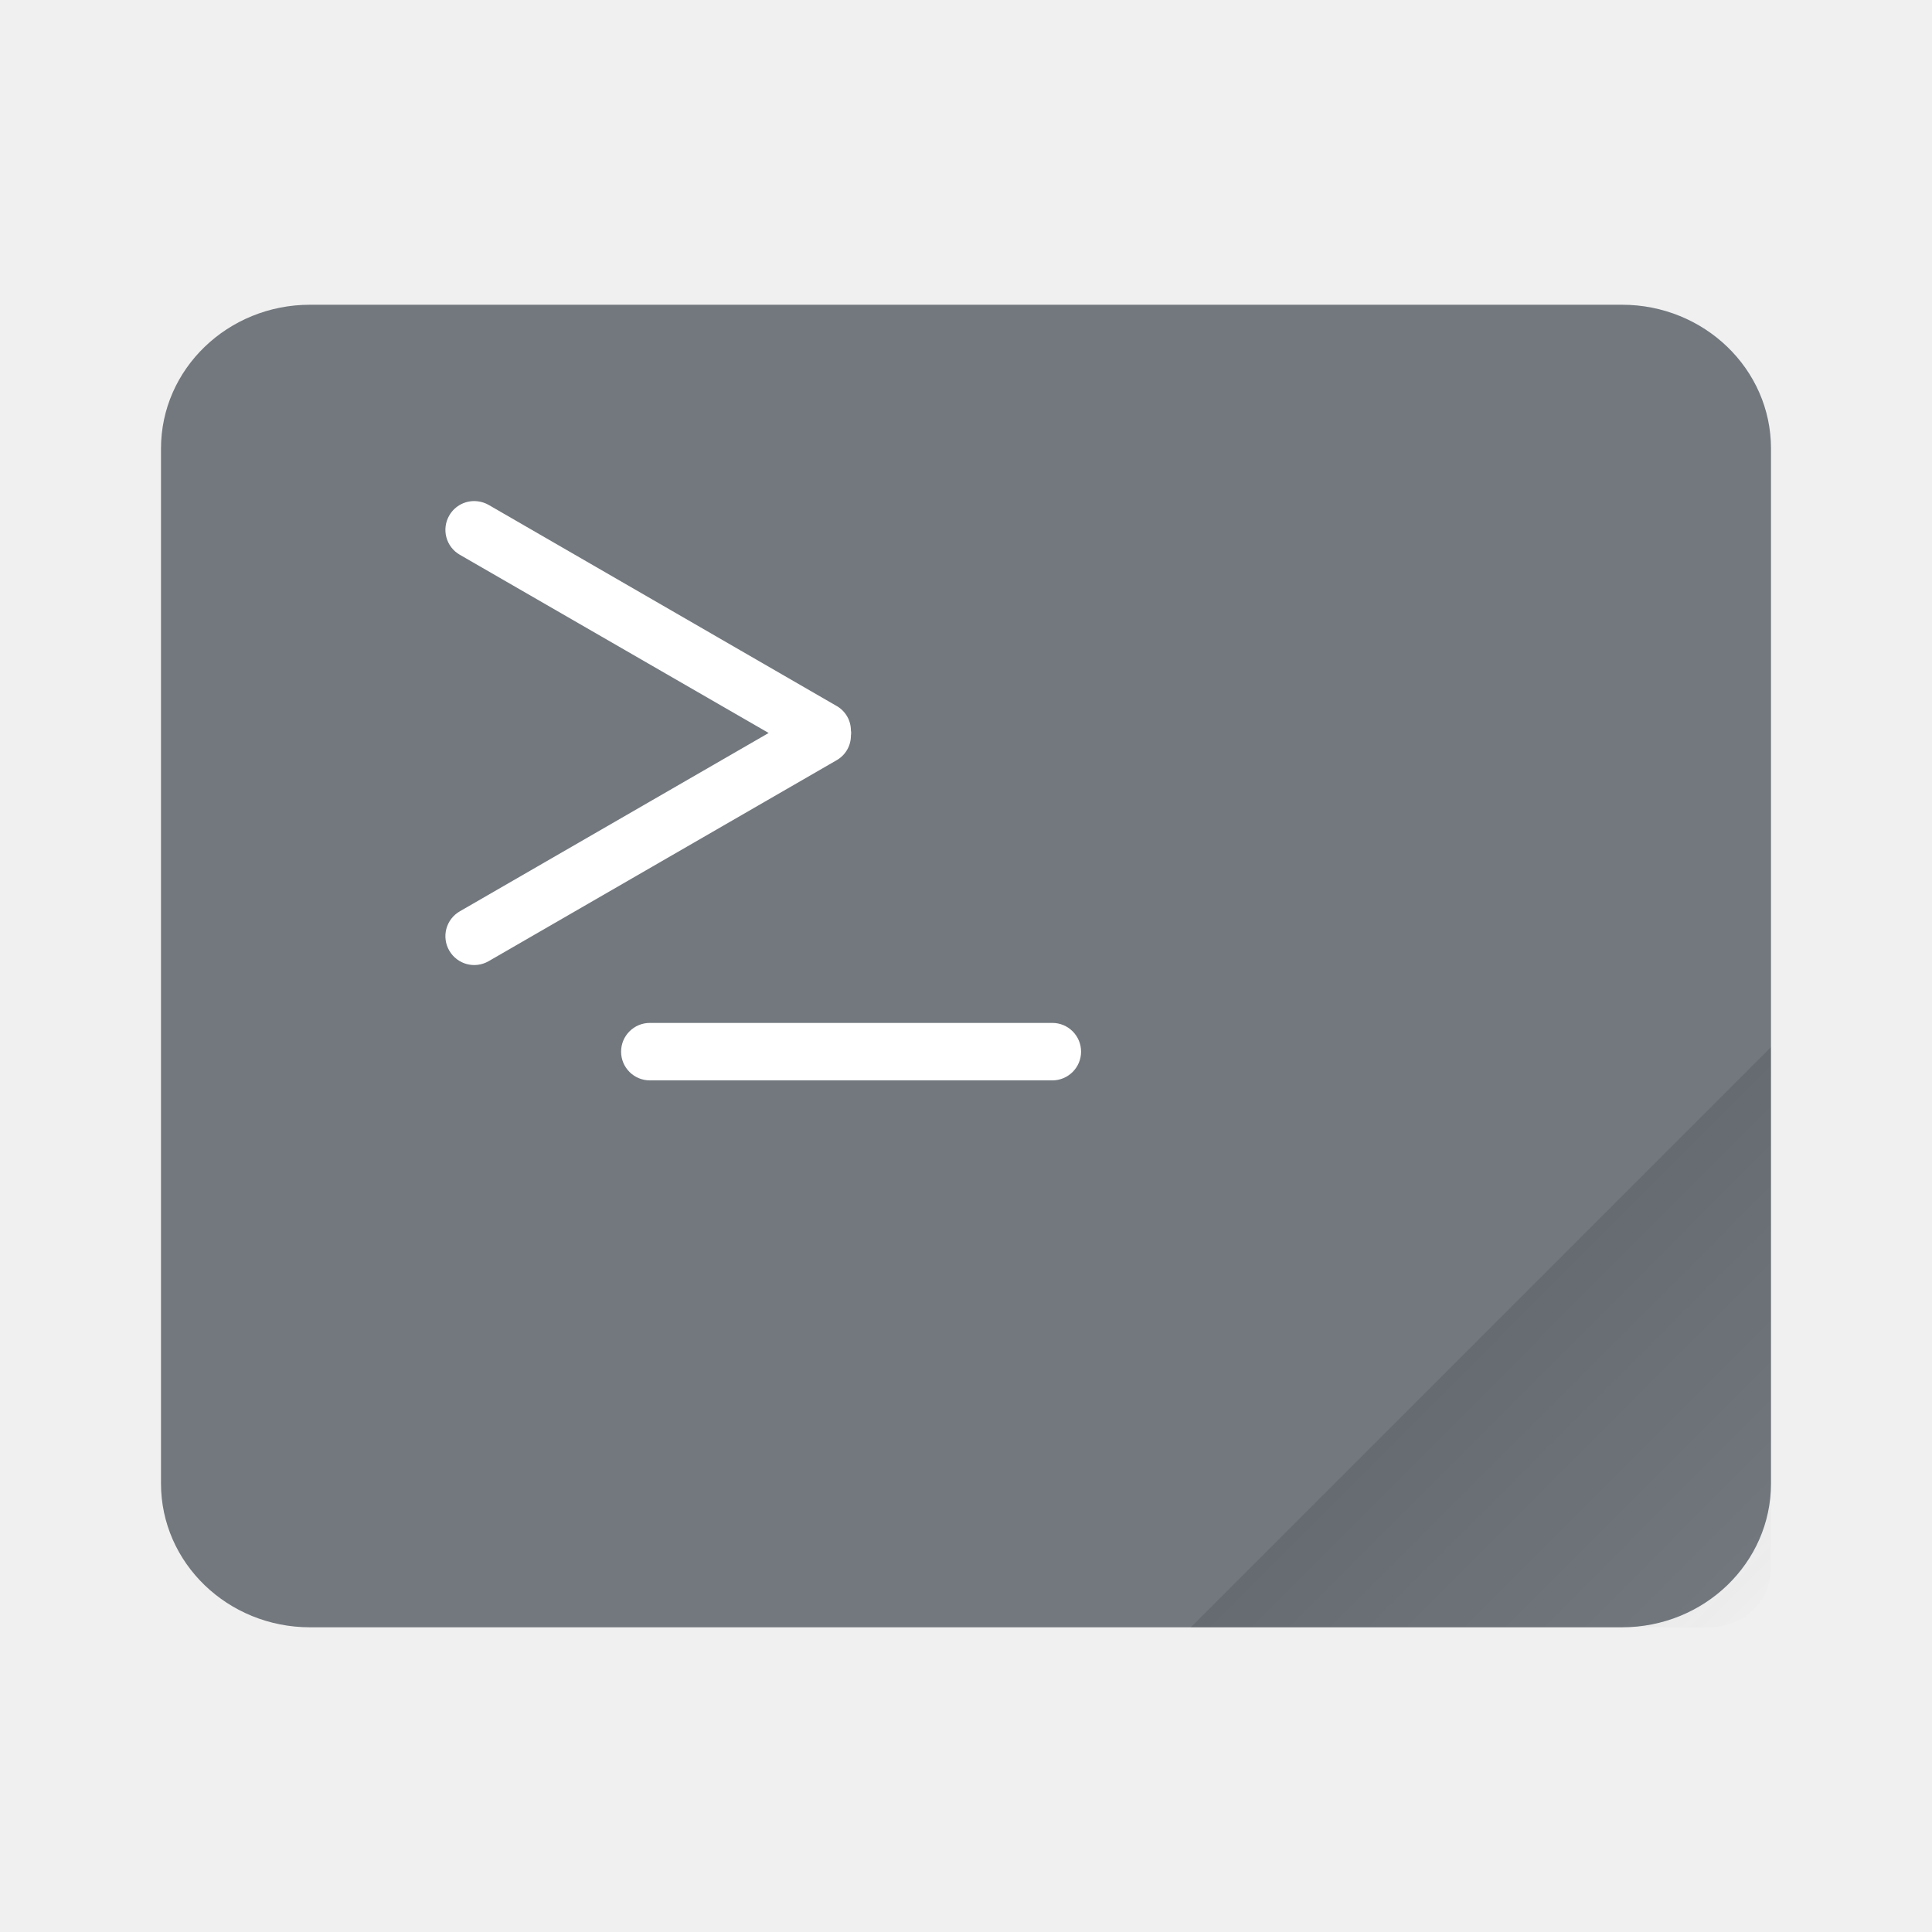
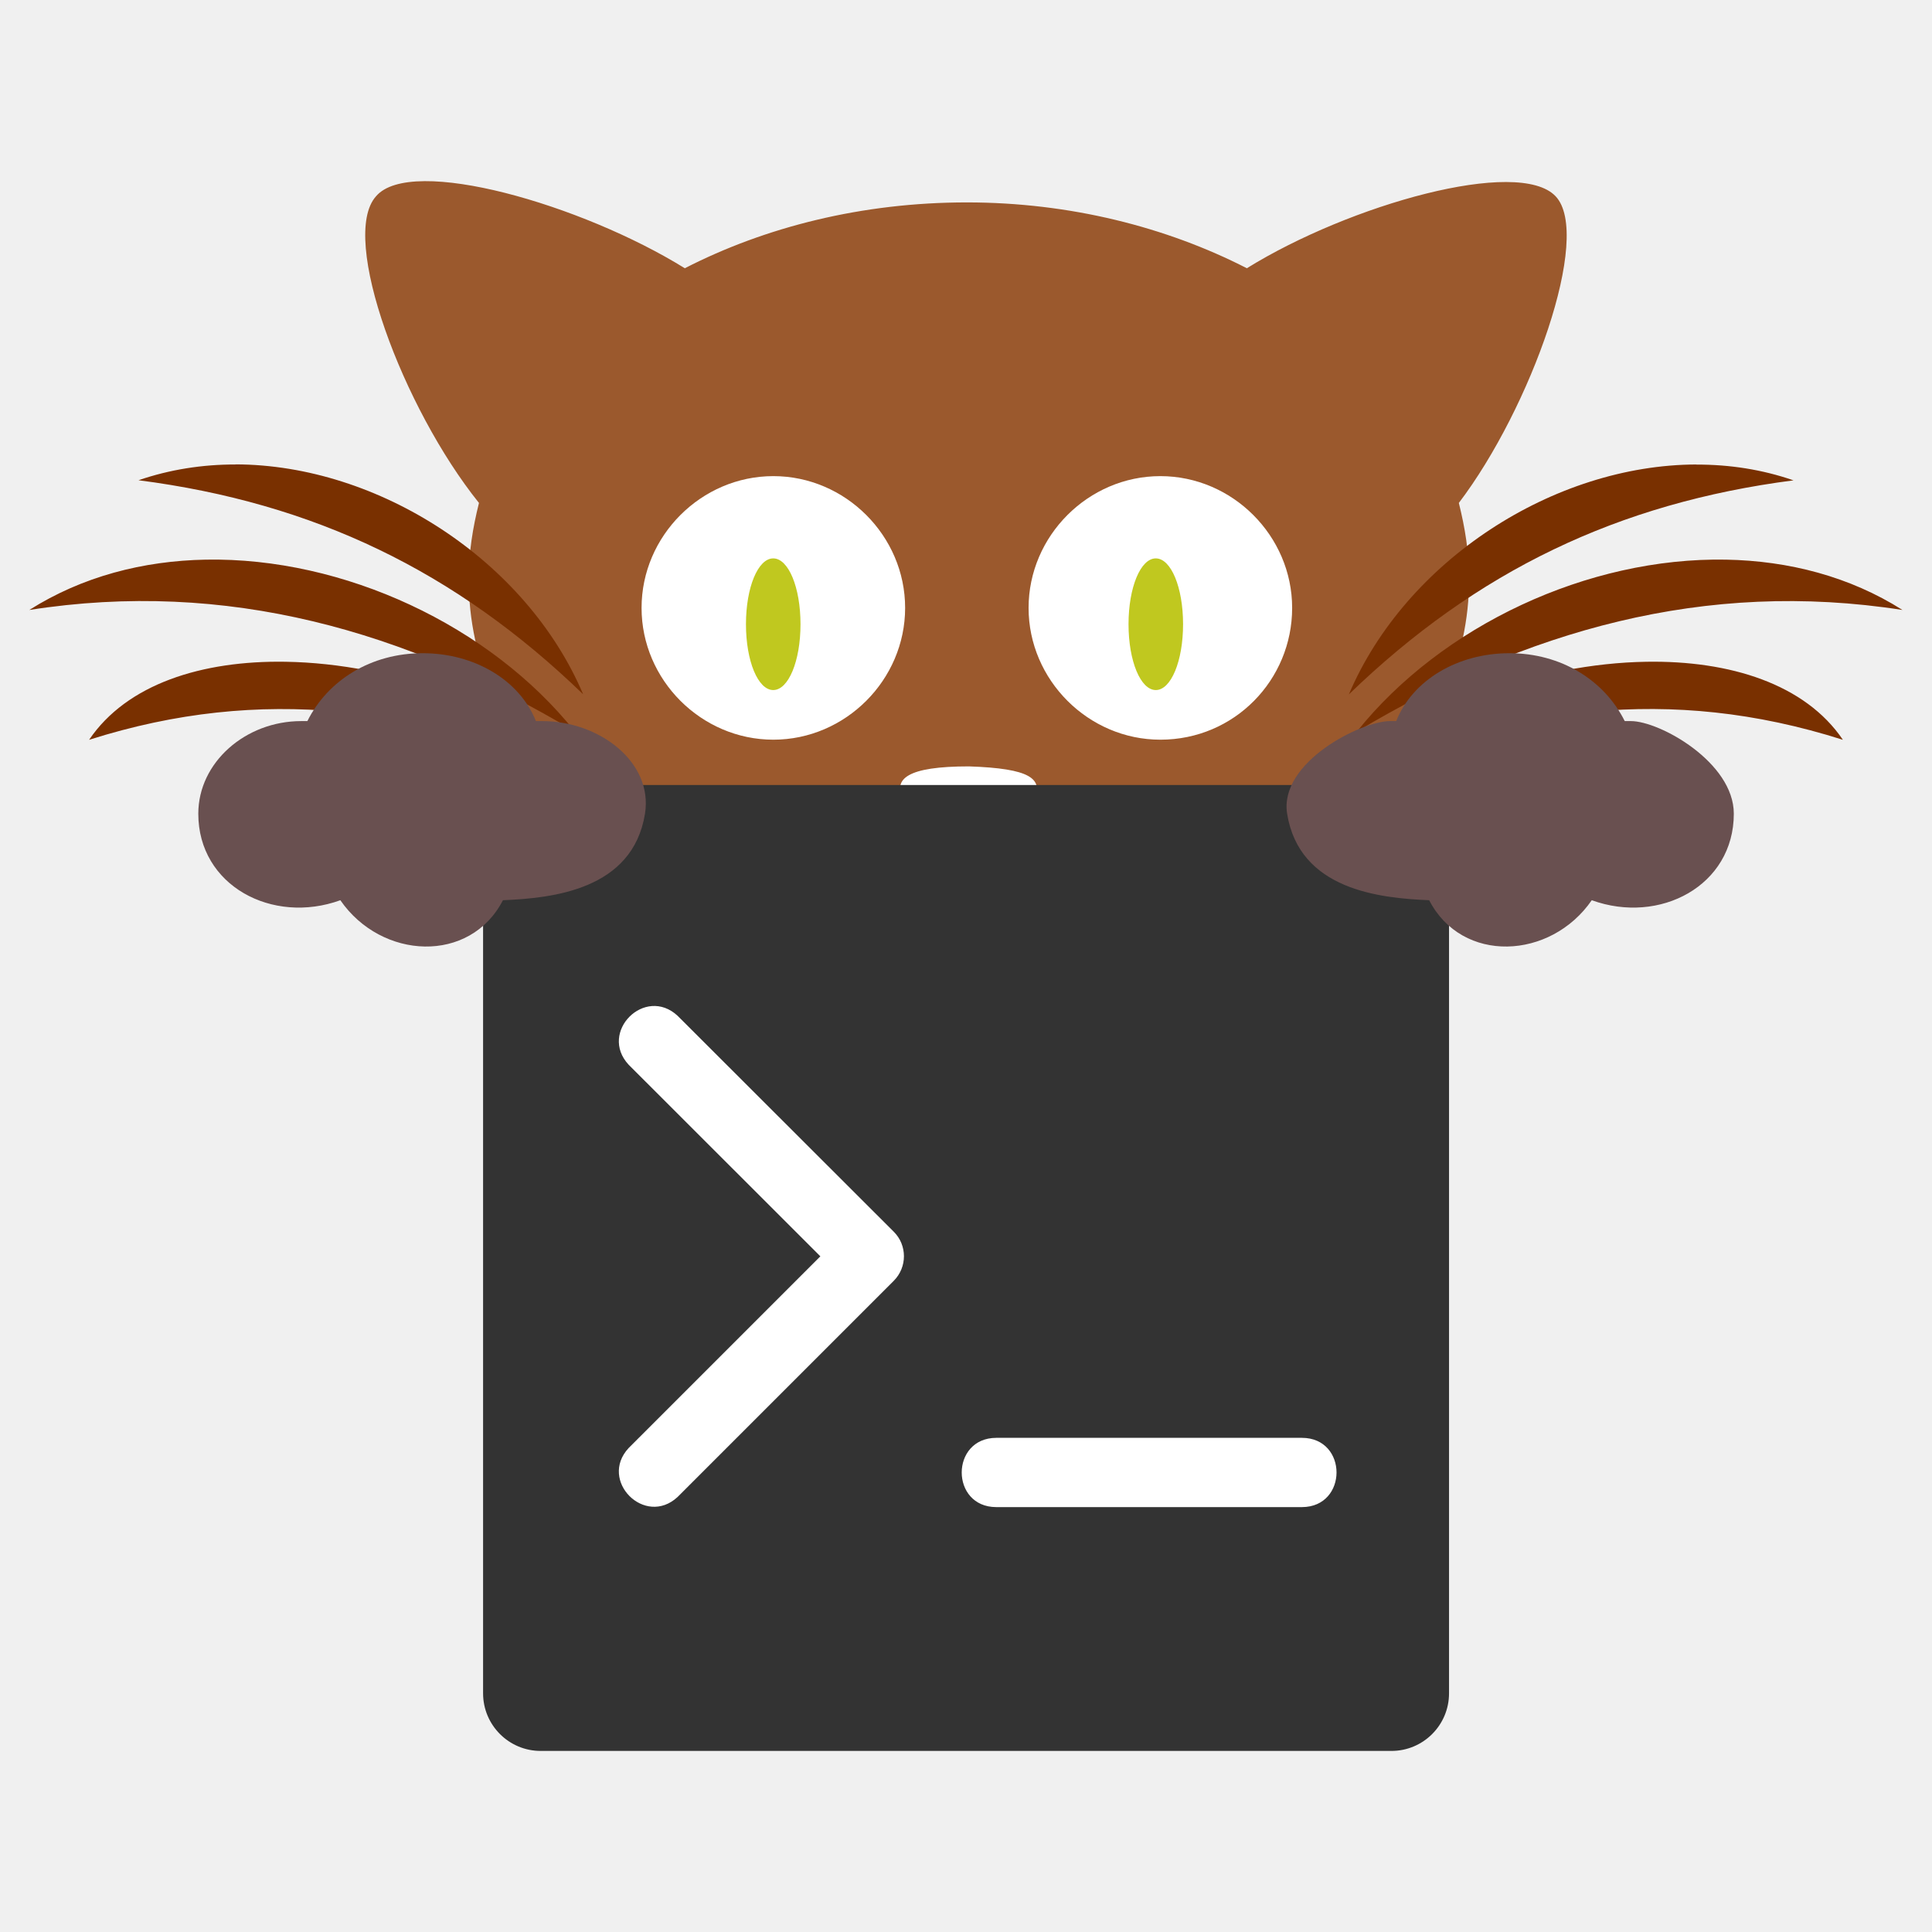
- <svg xmlns="http://www.w3.org/2000/svg" width="240" height="240" version="1.1" viewBox="0 0 63.499 63.499" id="svg17">
-   <defs id="defs7">
-     <linearGradient id="a" x1="47" x2="59.998" y1="41" y2="53.978" gradientTransform="matrix(0.26458,0,0,0.26458,-0.004,46.83575)" gradientUnits="userSpaceOnUse">
-       <stop offset="0" id="stop2" />
-       <stop stop-color="#242424" stop-opacity="0" offset="1" id="stop4" />
-     </linearGradient>
-   </defs>
-   <g id="g835" transform="matrix(3.571519,0,0,3.571519,1.512895,-164.7994)">
-     <rect style="fill:#72787e" id="rect9" ry="1.323" rx="1.372" height="12.171" width="14.816" y="48.947" x="1.058" />
-     <rect style="fill:#ffffff;paint-order:stroke markers fill" id="rect11" ry="0.265" height="0.529" width="4.233" y="55.556" x="5.292" />
-     <path style="fill:#ffffff;paint-order:stroke markers fill" id="path13" d="m 3.973,50.756 a 0.264,0.264 0 0 0 -0.262,0.13 0.264,0.264 0 0 0 0.097,0.362 l 2.842,1.64 -2.842,1.641 a 0.264,0.264 0 0 0 -0.097,0.362 c 0.074,0.127 0.235,0.17 0.362,0.097 l 3.207,-1.852 a 0.26,0.26 0 0 0 0.127,-0.225 c 0.002,-0.008 0.001,-0.015 0.002,-0.022 0,-0.008 0,-0.015 -0.002,-0.023 a 0.26,0.26 0 0 0 -0.127,-0.224 l -3.207,-1.853 a 0.266,0.266 0 0 0 -0.1,-0.033 z" />
-     <path style="opacity:0.15;fill:url(#a)" id="path15" d="m 15.872,55.781 -5.337,5.337 h 4.767 c 0.316,0 0.57,-0.238 0.57,-0.535 z" />
+ <svg xmlns="http://www.w3.org/2000/svg" width="64" height="64" version="1.1" viewBox="0 0 16.933 16.933">
+   <g stroke-width="0">
+     <g fill-rule="evenodd" stroke-linecap="round" stroke-linejoin="round">
+       <rect x="5.091" y="2.614" width="7.181" height="5.289" ry="0" fill="#fff" stroke="#000" />
+       <path d="m6.777 6.048c0.133 0 0.239-0.253 0.239-0.577s-0.106-0.577-0.239-0.577-0.239 0.253-0.239 0.577 0.106 0.577 0.239 0.577z" clip-rule="evenodd" fill="#c0c81f" stroke="#969c18" />
+       <path d="m13.634 1.72c-0.325-0.343-1.804 0.072-2.706 0.631-0.704-0.361-1.552-0.577-2.454-0.577-0.92 0-1.768 0.216-2.472 0.577-0.902-0.559-2.399-0.992-2.706-0.631-0.325 0.361 0.235 1.858 0.902 2.688-0.054 0.216-0.09 0.433-0.09 0.668 0 0.722 0.307 1.389 0.83 1.93h2.977c-0.09-0.18 0.036-0.289 0.577-0.289 0.541 0.018 0.649 0.108 0.577 0.289h2.977c0.523-0.541 0.83-1.227 0.83-1.93 0-0.235-0.036-0.451-0.09-0.668 0.631-0.83 1.173-2.345 0.848-2.688zm-6.856 4.763c-0.631 0-1.155-0.523-1.155-1.155 0-0.631 0.523-1.155 1.155-1.155 0.631 0 1.155 0.523 1.155 1.155 0 0.631-0.523 1.155-1.155 1.155zm3.392 0c-0.631 0-1.155-0.523-1.155-1.155 0-0.631 0.523-1.155 1.155-1.155 0.631 0 1.155 0.523 1.155 1.155 0 0.631-0.505 1.155-1.155 1.155z" clip-rule="evenodd" fill="#9b592d" stroke="#543117" />
+     </g>
+     <path d="m4.739 15.346h7.456c0.279 0 0.505-0.226 0.505-0.505v-7.456c0-0.279-0.226-0.505-0.505-0.505h-7.456c-0.279 1e-7 -0.505 0.226-0.505 0.505v7.456c-7e-7 0.279 0.226 0.505 0.505 0.505z" fill="#333" stroke="#000" stroke-linecap="round" stroke-linejoin="round" />
+     <g clip-rule="evenodd" fill-rule="evenodd">
+       <path d="m2.064 4.071c-0.289-5.821e-4 -0.576 0.044-0.85 0.138 1.534 0.198 2.778 0.794 3.897 1.876-0.498-1.173-1.794-2.012-3.047-2.015zm12.805 0c-1.252 0.003-2.548 0.842-3.047 2.015 1.119-1.082 2.363-1.678 3.897-1.876-0.274-0.095-0.561-0.139-0.85-0.138zm-13.065 0.834c-0.55 0.01-1.084 0.148-1.547 0.441 1.732-0.271 3.302 0.181 4.781 1.065-0.744-0.93-2.026-1.528-3.235-1.506zm13.324 0c-1.209-0.022-2.49 0.576-3.235 1.506 1.479-0.884 3.049-1.335 4.781-1.065-0.462-0.293-0.997-0.431-1.547-0.441zm-12.625 0.895c-0.731-0.012-1.39 0.194-1.722 0.684 1.534-0.487 2.868-0.271 4.348 0.306-0.629-0.599-1.686-0.975-2.626-0.99zm11.927 0c-0.94 0.015-1.996 0.391-2.626 0.99 1.479-0.577 2.814-0.794 4.348-0.306-0.331-0.489-0.991-0.696-1.722-0.684z" fill="#793000" stroke="#461900" />
+       <path d="m3.704 5.725c-0.451 0-0.83 0.235-1.01 0.595h-0.054c-0.487 0-0.902 0.361-0.902 0.812 0 0.631 0.649 0.974 1.245 0.758 0.361 0.523 1.137 0.559 1.425 0 0.433-0.018 1.137-0.09 1.245-0.758 0.072-0.451-0.397-0.812-0.902-0.812h-0.054c-0.144-0.361-0.541-0.595-0.992-0.595zm9.526 0c0.451 0 0.83 0.235 1.01 0.595h0.054c0.253 0 0.902 0.361 0.902 0.812 0 0.631-0.649 0.974-1.245 0.758-0.361 0.523-1.137 0.559-1.425 0-0.433-0.018-1.137-0.09-1.245-0.758-0.072-0.451 0.649-0.812 0.902-0.812h0.054c0.144-0.361 0.541-0.595 0.992-0.595z" fill="#695050" stroke="#3c2c2c" />
+       <path d="m10.13 6.048c0.133 0 0.239-0.253 0.239-0.577s-0.106-0.577-0.239-0.577-0.239 0.253-0.239 0.577 0.106 0.577 0.239 0.577z" fill="#c0c81f" stroke="#969c18" />
+     </g>
  </g>
+   <path d="m8.732 12.602h2.679c0.404 5.19e-4 0.404 0.606 0 0.607h-2.679c-0.404-5.19e-4 -0.404-0.606 0-0.607zm-3.222-3.27c-0.266-0.286 0.143-0.695 0.429-0.429l1.895 1.893c0.118 0.118 0.118 0.31 0 0.429l-1.895 1.895c-0.286 0.266-0.695-0.143-0.429-0.429l1.68-1.68z" fill="#fff" />
</svg>
